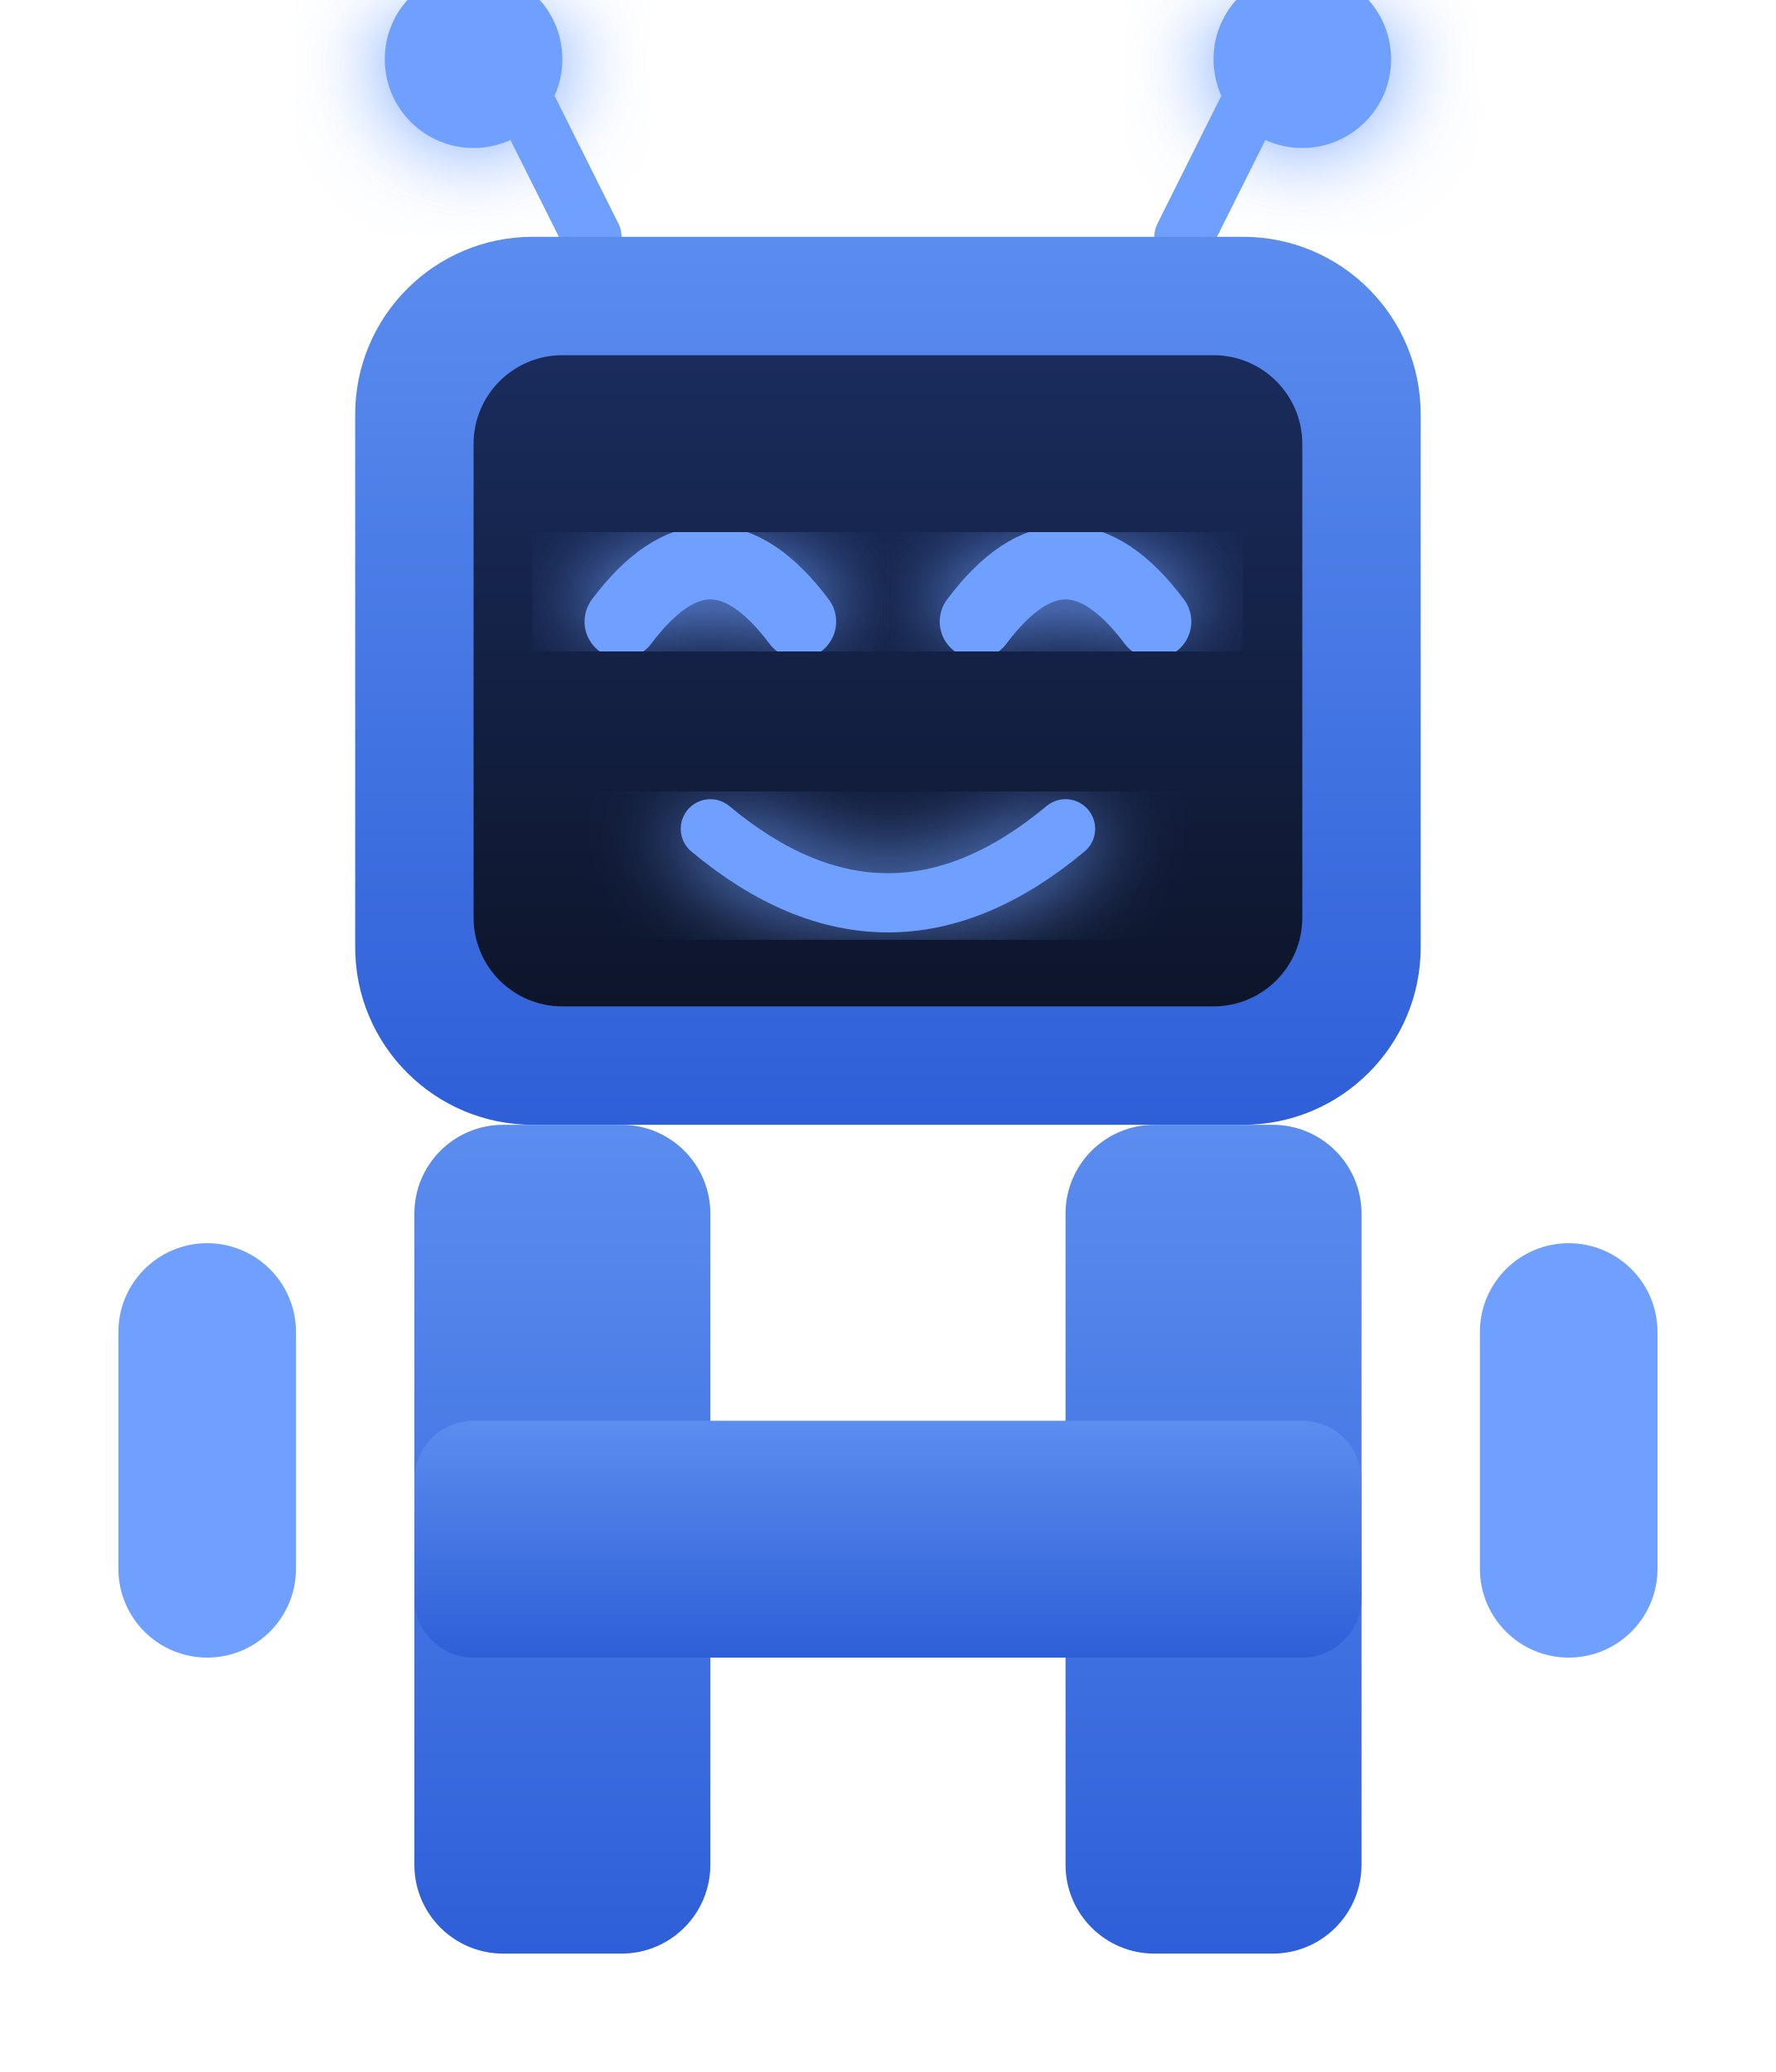
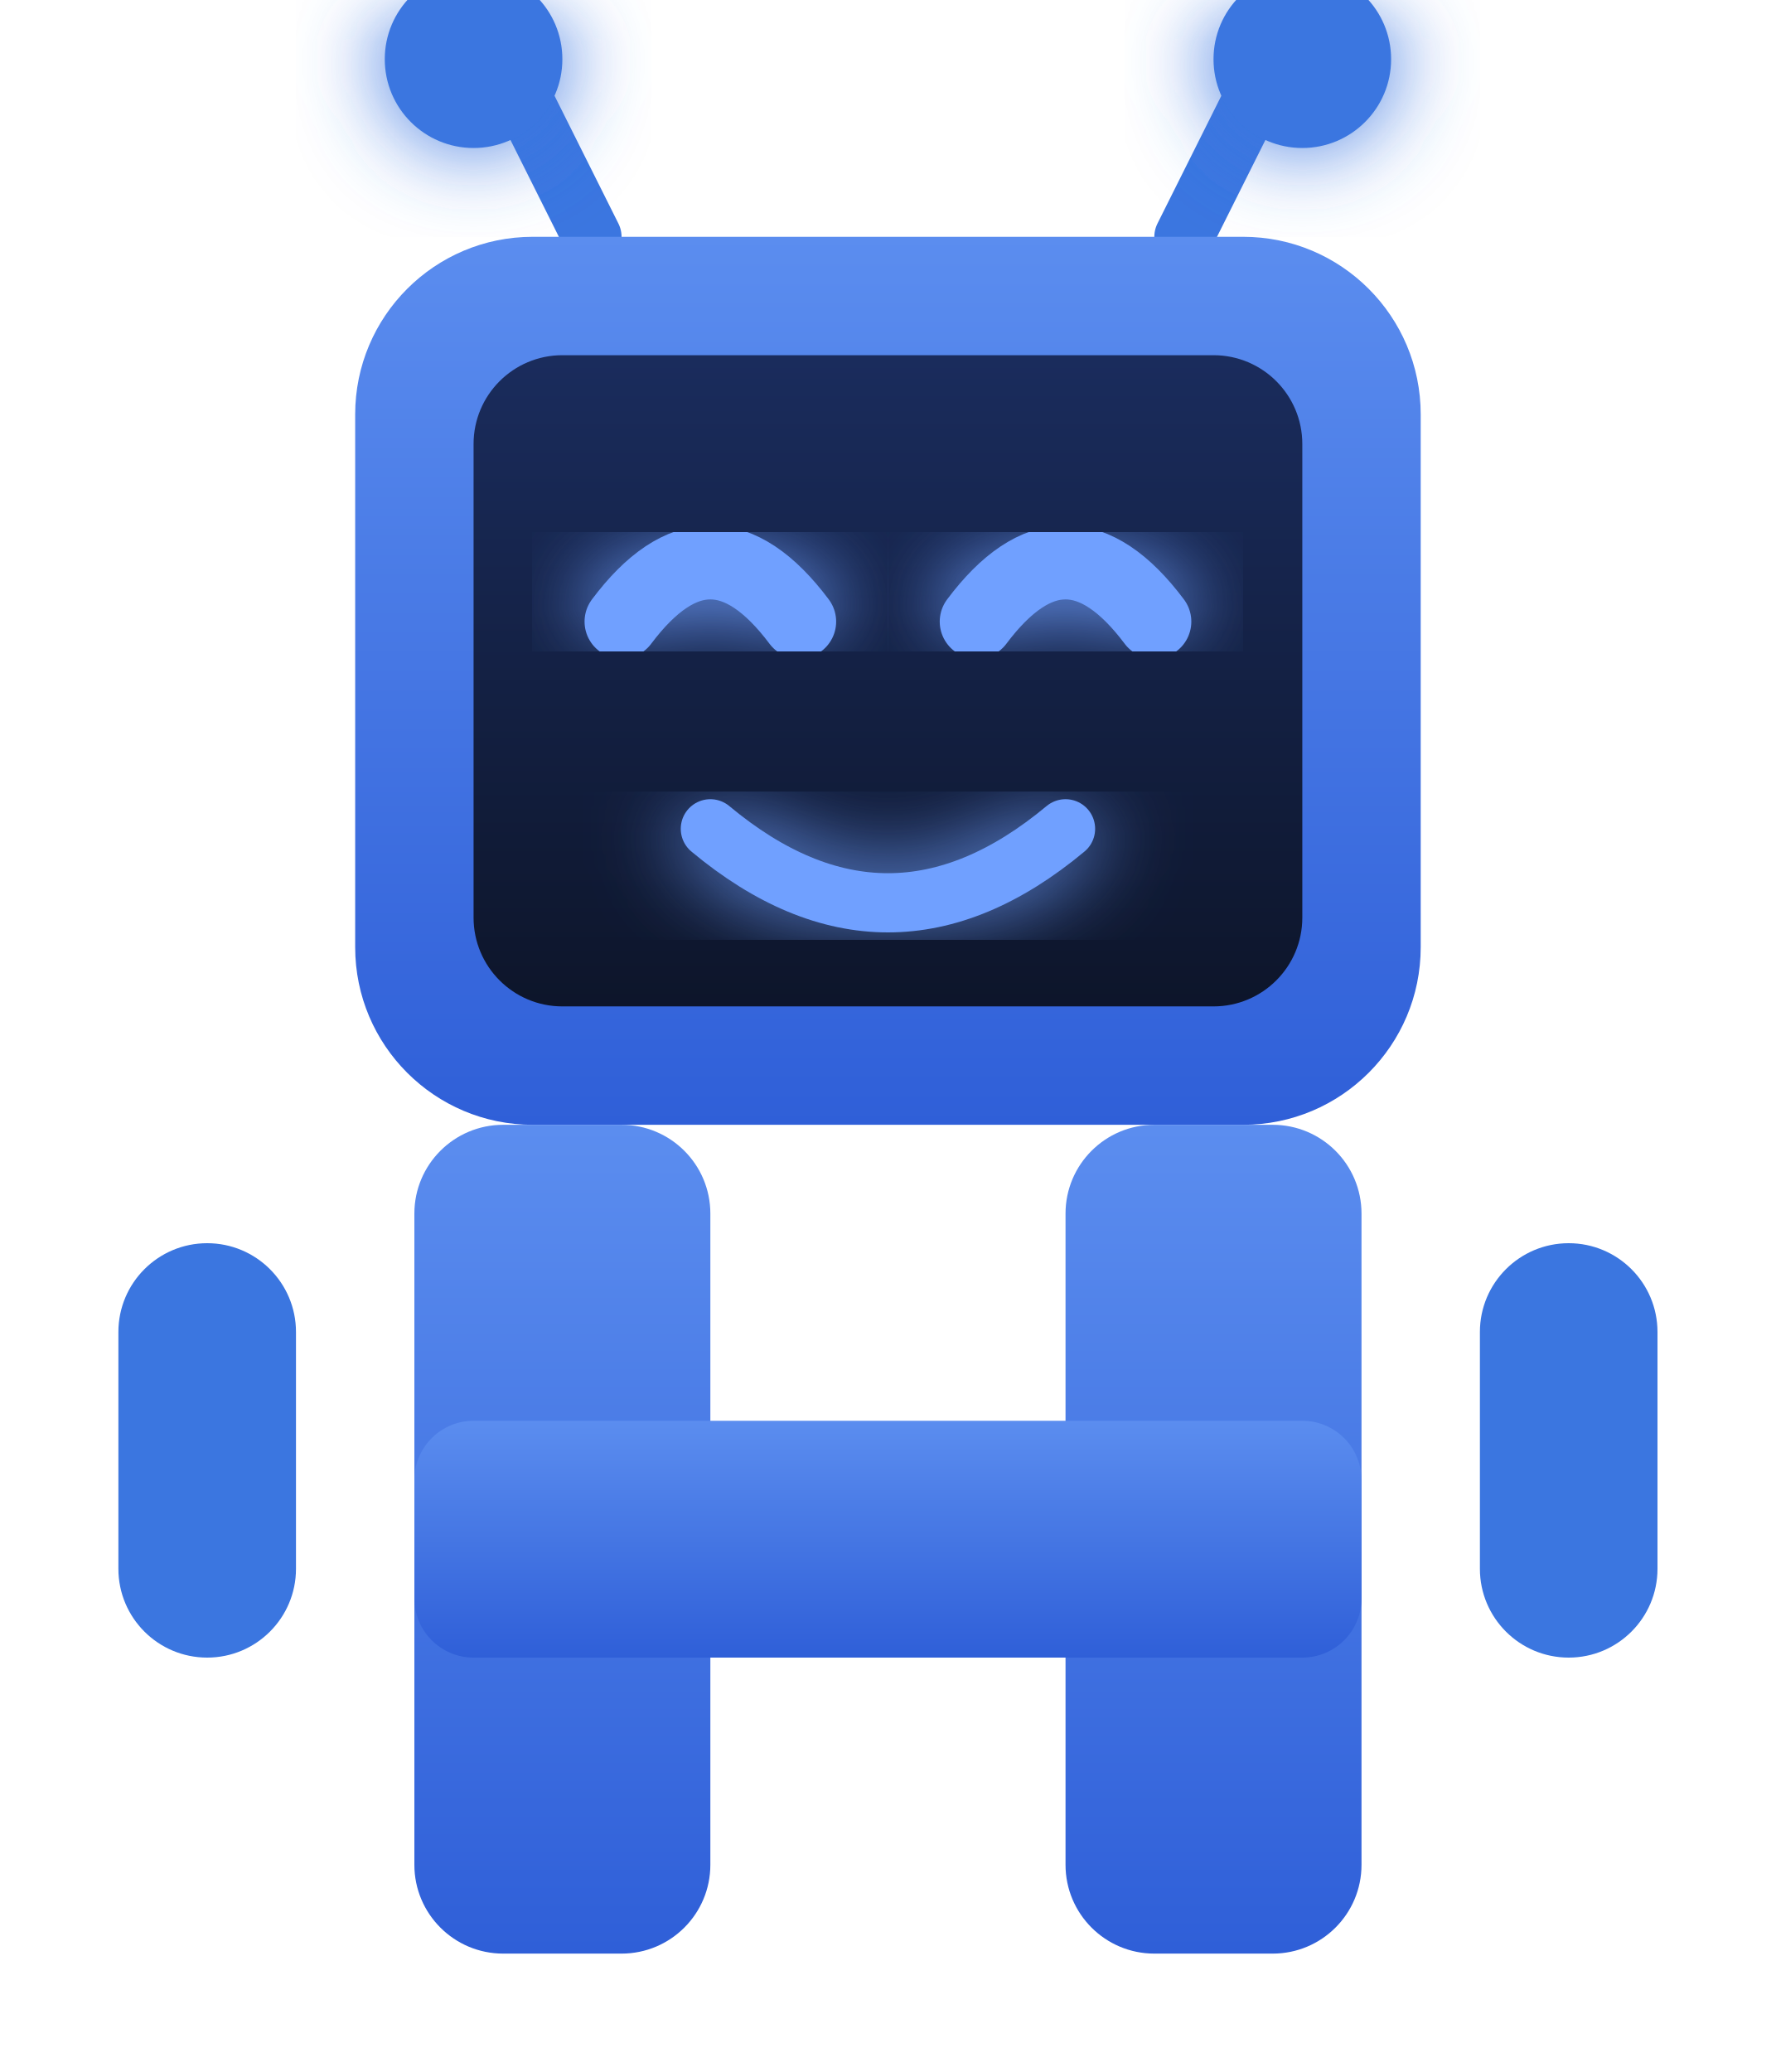
<svg xmlns="http://www.w3.org/2000/svg" width="120" height="140" viewBox="0 0 60 70" fill="none">
  <defs>
    <filter id="harvisGlow" x="-50%" y="-50%" width="200%" height="200%">
      <feGaussianBlur stdDeviation="1.5" result="coloredBlur" />
      <feMerge>
        <feMergeNode in="coloredBlur" />
        <feMergeNode in="SourceGraphic" />
      </feMerge>
    </filter>
    <linearGradient id="harvisBodyGradient" x1="0%" y1="0%" x2="0%" y2="100%">
      <stop offset="0%" stop-color="#5B8DEF" />
      <stop offset="100%" stop-color="#2F5FD8" />
    </linearGradient>
    <linearGradient id="harvisScreenGradient" x1="0%" y1="0%" x2="0%" y2="100%">
      <stop offset="0%" stop-color="#1A2C5D" />
      <stop offset="100%" stop-color="#0D152A" />
    </linearGradient>
  </defs>
  <g>
-     <line x1="20" y1="8" x2="16" y2="0" stroke="#6FA0FF" stroke-width="2" stroke-linecap="round" />
-     <circle cx="16" cy="2" r="3" fill="#6FA0FF" filter="url(#harvisGlow)" />
-     <line x1="40" y1="8" x2="44" y2="0" stroke="#6FA0FF" stroke-width="2" stroke-linecap="round" />
-     <circle cx="44" cy="2" r="3" fill="#6FA0FF" filter="url(#harvisGlow)" />
+     <line x1="20" y1="8" x2="16" y2="0" stroke="#3B76E0" stroke-width="2" stroke-linecap="round" />
+     <circle cx="16" cy="2" r="3" fill="#3B76E0" filter="url(#harvisGlow)" />
+     <line x1="40" y1="8" x2="44" y2="0" stroke="#3B76E0" stroke-width="2" stroke-linecap="round" />
+     <circle cx="44" cy="2" r="3" fill="#3B76E0" filter="url(#harvisGlow)" />
    <rect x="12" y="8" width="36" height="30" rx="6" fill="url(#harvisBodyGradient)" />
    <rect x="16" y="12" width="28" height="22" rx="3" fill="url(#harvisScreenGradient)" />
    <path d="M21 21 Q24 17 27 21" stroke="#6FA0FF" stroke-width="2.5" stroke-linecap="round" fill="none" filter="url(#harvisGlow)" />
    <path d="M33 21 Q36 17 39 21" stroke="#6FA0FF" stroke-width="2.5" stroke-linecap="round" fill="none" filter="url(#harvisGlow)" />
    <path d="M24 28 Q30 33 36 28" stroke="#6FA0FF" stroke-width="2" stroke-linecap="round" fill="none" filter="url(#harvisGlow)" />
    <rect x="14" y="38" width="10" height="28" rx="3" fill="url(#harvisBodyGradient)" />
    <rect x="36" y="38" width="10" height="28" rx="3" fill="url(#harvisBodyGradient)" />
    <rect x="14" y="48" width="32" height="8" rx="2" fill="url(#harvisBodyGradient)" />
-     <rect x="4" y="42" width="6" height="14" rx="3" fill="#6FA0FF" />
-     <rect x="50" y="42" width="6" height="14" rx="3" fill="#6FA0FF" />
+     <rect x="4" y="42" width="6" height="14" rx="3" fill="#3B76E0" />
+     <rect x="50" y="42" width="6" height="14" rx="3" fill="#3B76E0" />
  </g>
</svg>
